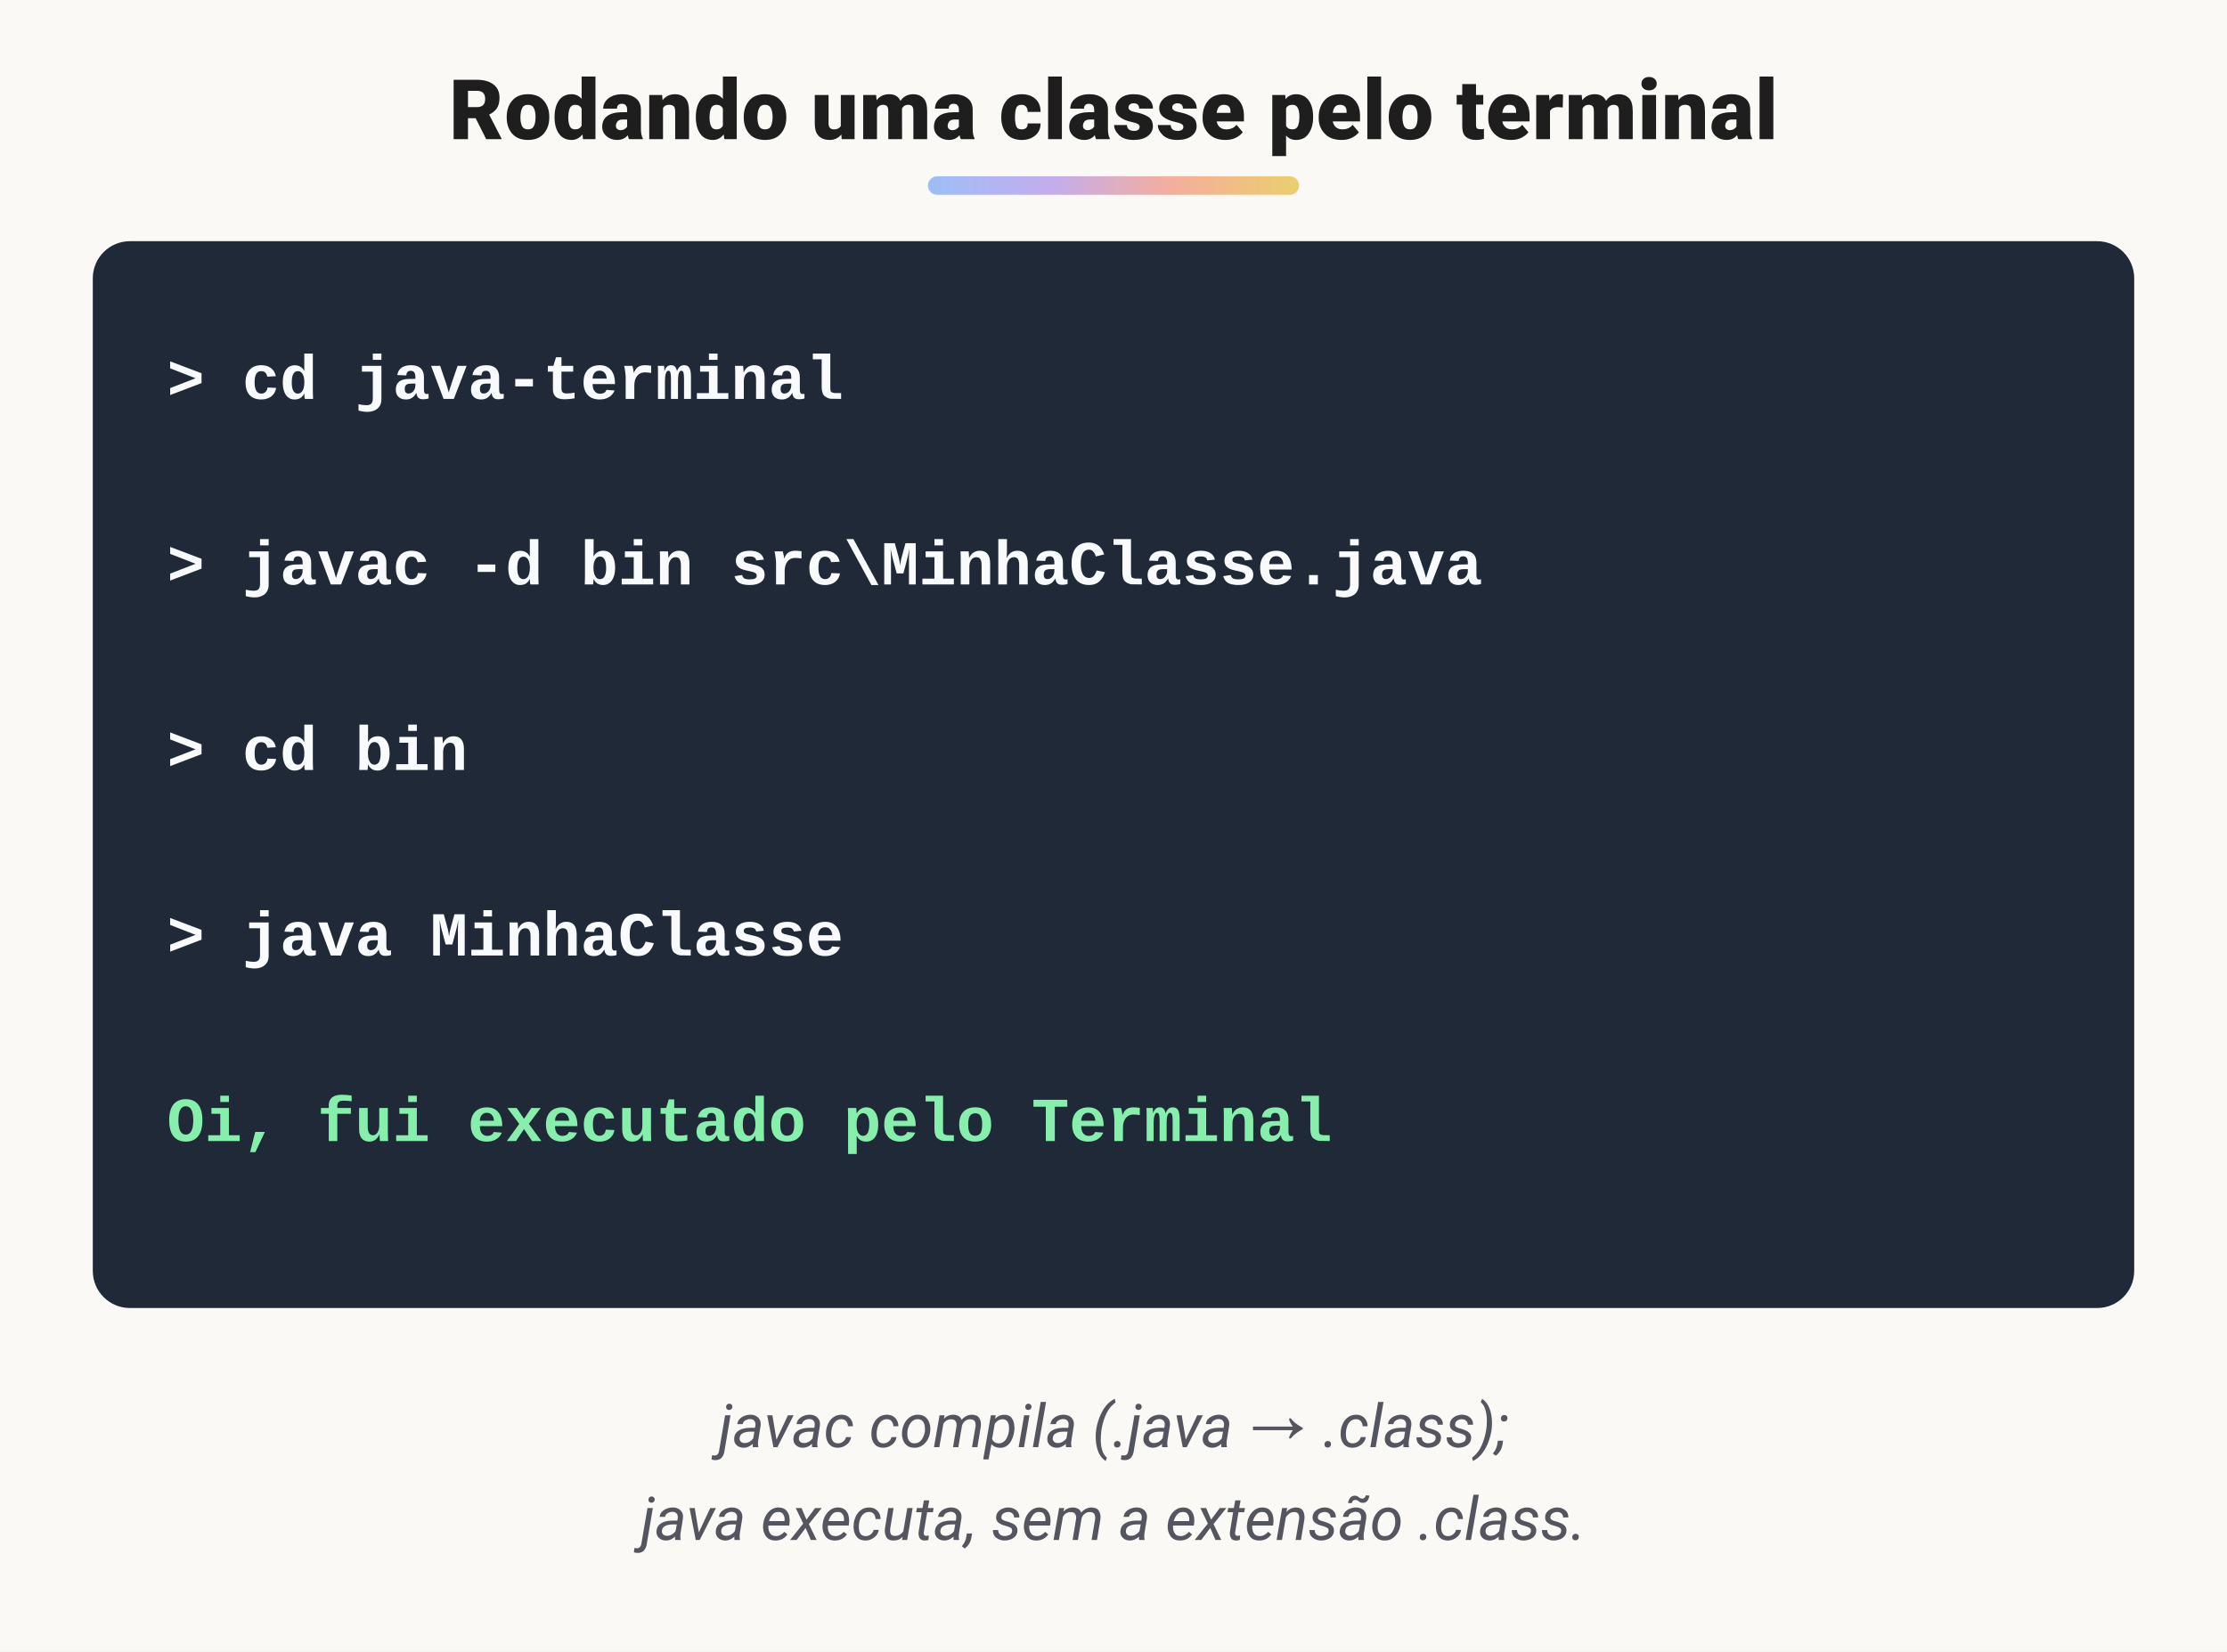
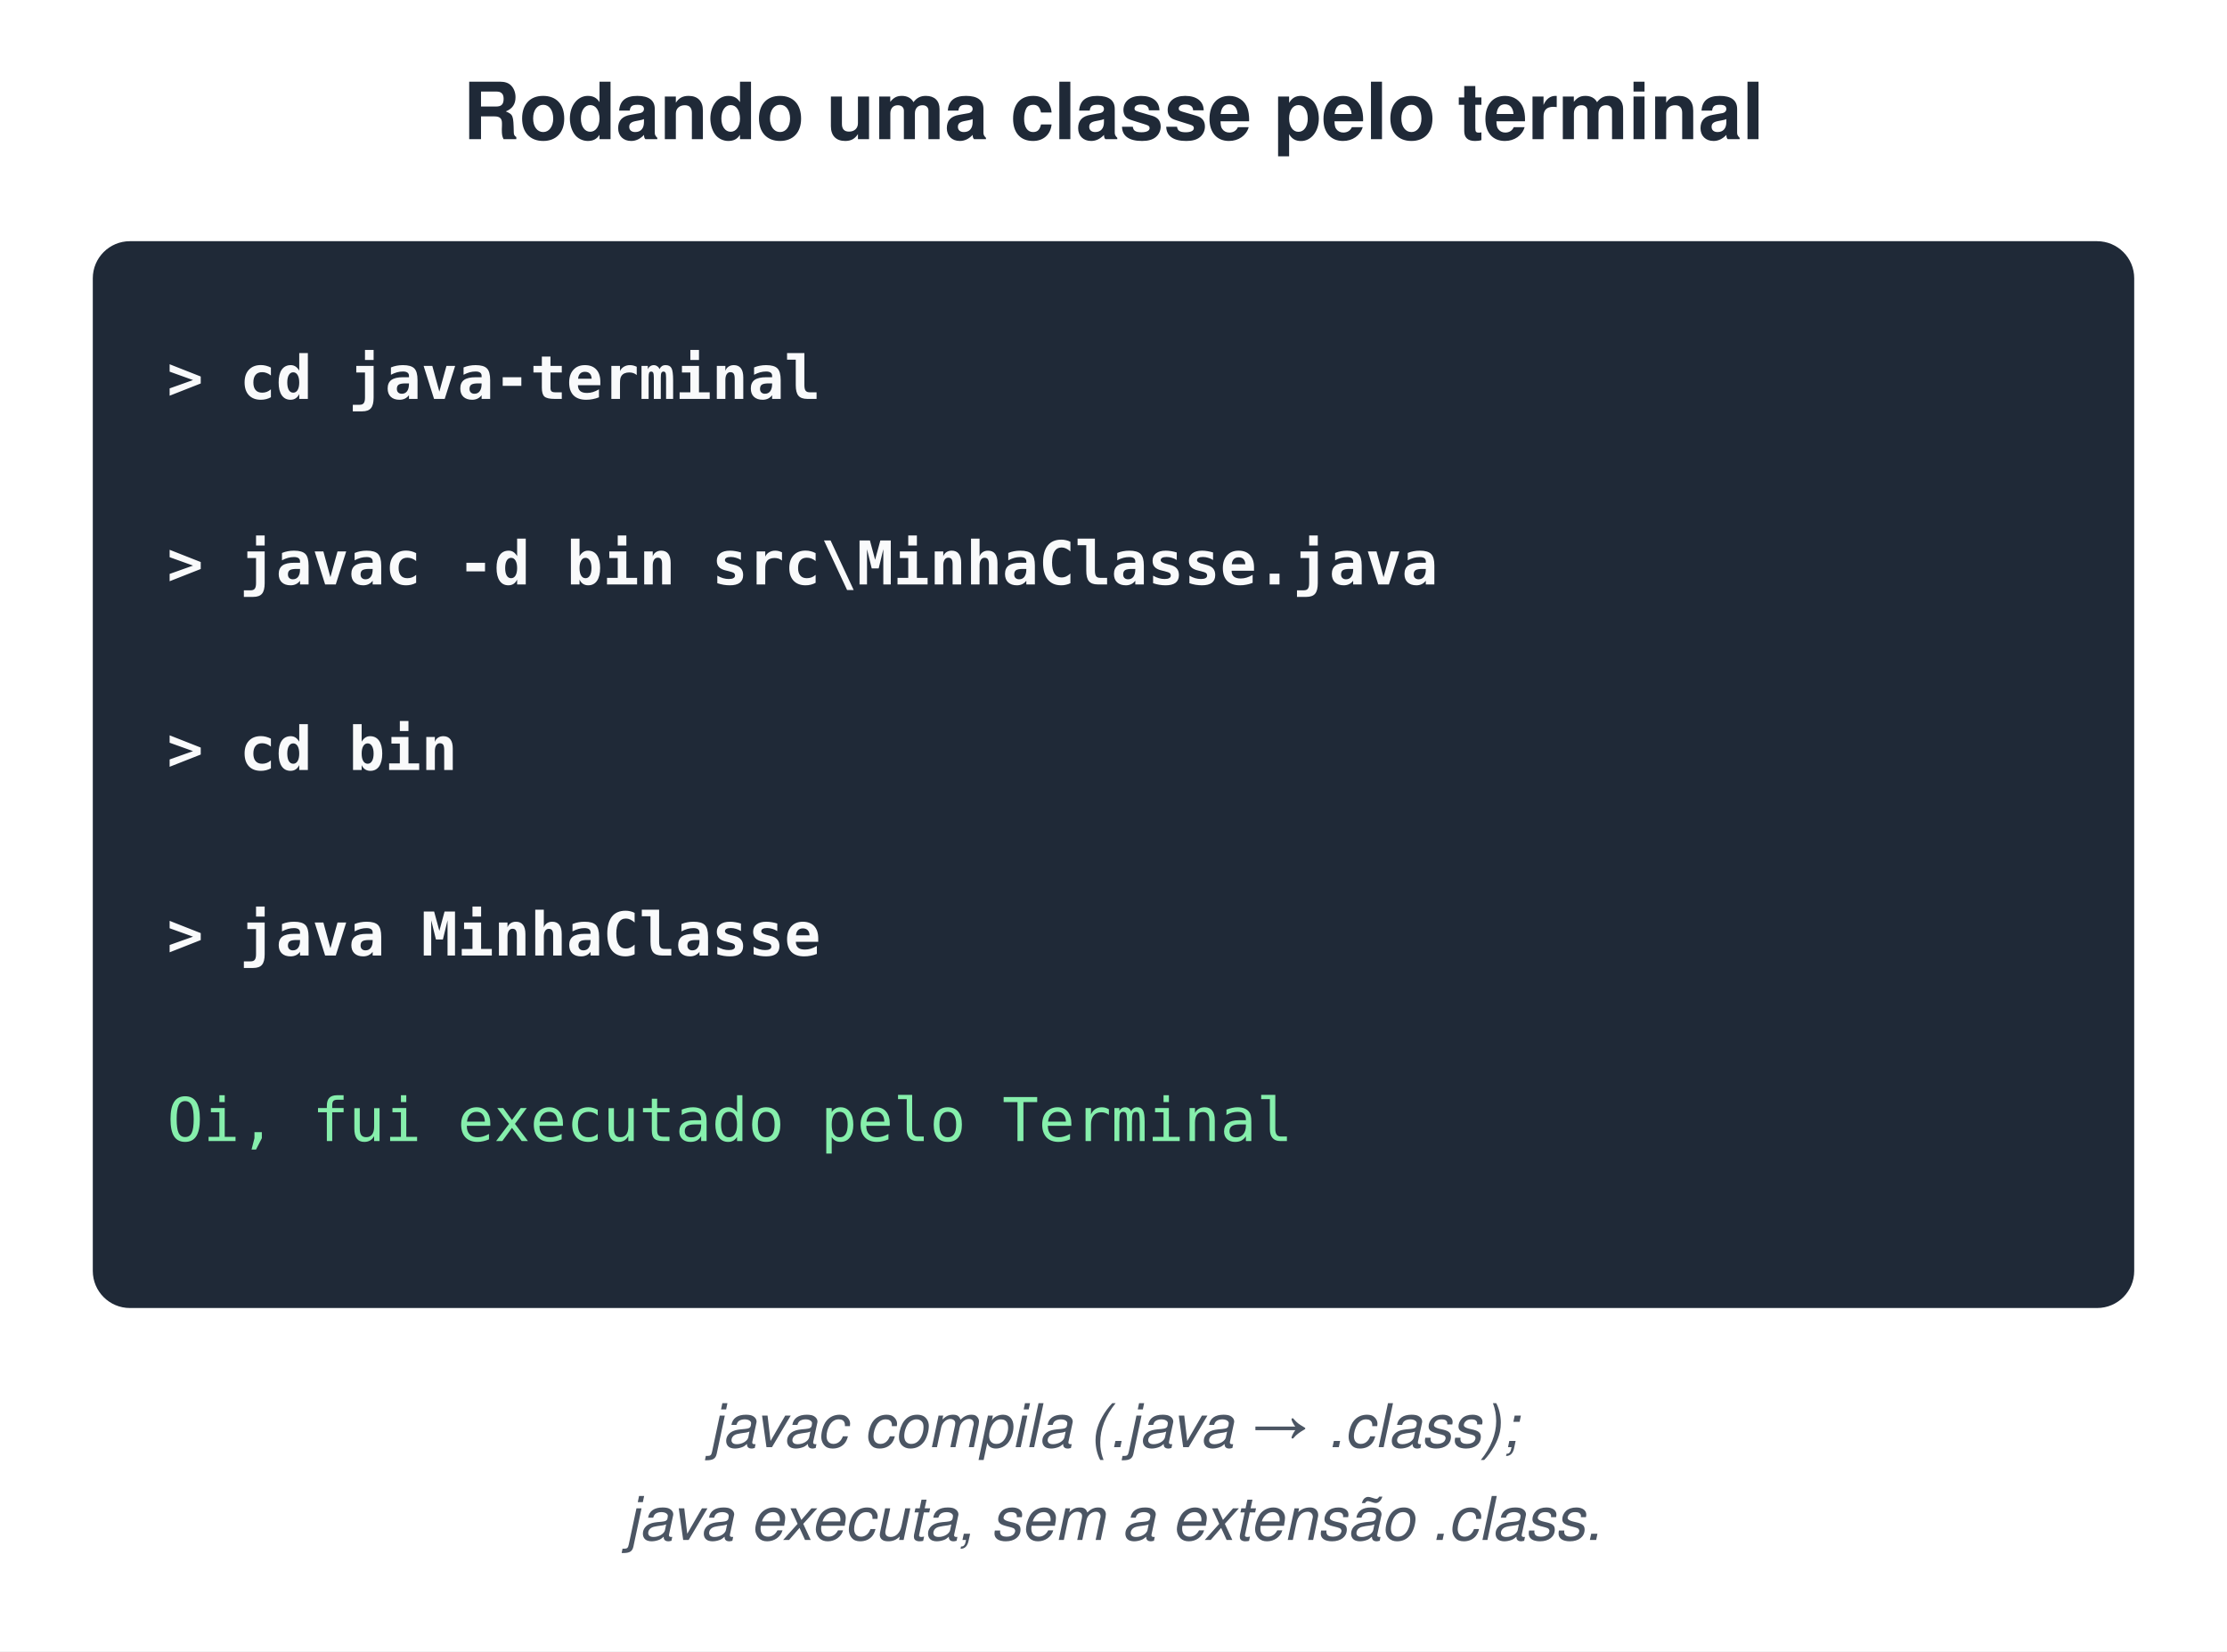
<svg xmlns="http://www.w3.org/2000/svg" width="480" height="356" viewBox="0 0 480 356">
-   <style>text{white-space:pre;font-family:system-ui,-apple-system,'Segoe UI',Roboto,Helvetica,Arial,sans-serif;font-size:14px;fill:#2B2B2B}.t{font-size:18px;font-weight:800;fill:#1E1E1E;letter-spacing:.2px}.b{font-weight:700}.m{font-family:'Courier New',Menlo,Consolas,monospace;font-size:13.5px;font-weight:600}.s{font-size:12.5px;fill:#55555F}.n{font-size:13px;font-style:italic;fill:#55555F}.c{text-anchor:middle}.r{text-anchor:end}.w{fill:#fff}.xB{fill:#E3EEFF;stroke:#9DBEF5}.hB{fill:#2F5FB3;stroke:#2F5FB3}.fB{fill:#2F5FB3}.xG{fill:#DDF5EA;stroke:#94D8B8}.hG{fill:#21835A;stroke:#21835A}.fG{fill:#21835A}.xO{fill:#FFF4CC;stroke:#EBCF6E}.hO{fill:#8A6A00;stroke:#8A6A00}.fO{fill:#8A6A00}.xP{fill:#EEE6FB;stroke:#C3ADEE}.hP{fill:#6B44B8;stroke:#6B44B8}.fP{fill:#6B44B8}.xR{fill:#FFE7E0;stroke:#F5AE9B}.hR{fill:#B4472B;stroke:#B4472B}.fR{fill:#B4472B}.xY{fill:#F3F0EA;stroke:#D9D2C5}.hY{fill:#6F685C;stroke:#6F685C}.fY{fill:#6F685C}.xT{fill:#DDF3F3;stroke:#93D2D2}.hT{fill:#1C7A7A;stroke:#1C7A7A}.fT{fill:#1C7A7A}.xK{fill:#FFE7E0;stroke:#F5AE9B}.hK{fill:#B4472B;stroke:#B4472B}.fK{fill:#B4472B}.xW{fill:#FFFFFF;stroke:#E4DED3}.hW{fill:#8A8478;stroke:#8A8478}.fW{fill:#8A8478}.xZ{fill:#EEE6FB;stroke:#C3ADEE}.hZ{fill:#6B44B8;stroke:#6B44B8}.fZ{fill:#6B44B8}.xV{fill:#FFFFFF;stroke:#E4DED3}.hV{fill:#8A8478;stroke:#8A8478}.fV{fill:#8A8478}rect,ellipse,polygon,circle{stroke-width:2}.l{stroke:#7A7F8C;stroke-width:2.4;fill:none;stroke-dasharray:1.5 6;stroke-linecap:round;stroke-linejoin:round}.d{stroke-dasharray:9 6;stroke-linecap:butt}.sh{fill:#3A3226;opacity:.07;stroke:none}</style>
+   <style>text{white-space:pre;font-family:Helvetica,Arial,sans-serif;font-size:14px;fill:#1F2937}.t{font-size:17px;font-weight:bold}.b{font-weight:bold}.m{font-family:Menlo,Consolas,monospace;font-size:13px}.s{font-size:12.5px;fill:#4B5563}.n{font-size:13px;font-style:italic;fill:#4B5563}.c{text-anchor:middle}.r{text-anchor:end}.xB{fill:#DBEAFE;stroke:#2563EB}.xG{fill:#DCFCE7;stroke:#16A34A}.xO{fill:#FEF3C7;stroke:#D97706}.xP{fill:#EDE9FE;stroke:#7C3AED}.xR{fill:#FEE2E2;stroke:#DC2626}.xY{fill:#F3F4F6;stroke:#9CA3AF}.xW{fill:#fff;stroke:#9CA3AF}.xT{fill:#CCFBF1;stroke:#0D9488}.xK{fill:#FCE7F3;stroke:#DB2777}rect,ellipse,polygon{stroke-width:1.8}.l{stroke:#6B7280;stroke-width:1.8;fill:none}.d{stroke-dasharray:5 4}</style>
  <defs>
-     <linearGradient id="gT0" x1="0" y1="0" x2="1" y2="0">
-       <stop offset="0" stop-color="#9DBEF5" />
-       <stop offset=".33" stop-color="#C3ADEE" />
-       <stop offset=".66" stop-color="#F5AE9B" />
-       <stop offset="1" stop-color="#EBCF6E" />
-     </linearGradient>
-     <marker id="a" viewBox="0 0 10 10" refX="8" refY="5" markerWidth="7" markerHeight="7" orient="auto-start-reverse">
-       <path d="M1,1L9,5L1,9" fill="none" stroke="#7A7F8C" stroke-width="2" stroke-linecap="round" stroke-linejoin="round" />
+     <marker id="a" viewBox="0 0 10 10" refX="9" refY="5" markerWidth="7" markerHeight="7" orient="auto-start-reverse">
+       <path d="M0,0L10,5L0,10z" fill="#6B7280" />
    </marker>
  </defs>
-   <rect width="100%" height="100%" fill="#FAF9F6" />
+   <rect width="100%" height="100%" fill="#fff" />
  <text x="240.0" y="30" class="t c">Rodando uma classe pelo terminal</text>
-   <rect x="200.0" y="38" width="80" height="4" rx="2" fill="url(#gT0)" />
  <rect x="20" y="52" width="440" height="230" rx="8" fill="#1F2937" />
  <text x="36" y="86" class="m b" style="fill:#F9FAFB">&gt; cd java-terminal</text>
  <text x="36" y="126" class="m b" style="fill:#F9FAFB">&gt; javac -d bin src\MinhaClasse.java</text>
  <text x="36" y="166" class="m b" style="fill:#F9FAFB">&gt; cd bin</text>
  <text x="36" y="206" class="m b" style="fill:#F9FAFB">&gt; java MinhaClasse</text>
  <text x="36" y="246" class="m" style="fill:#86EFAC">Oi, fui executado pelo Terminal</text>
  <text x="240.0" y="312" class="n c">javac compila (.java → .class);</text>
  <text x="240.0" y="332" class="n c">java executa, sem a extensão .class.</text>
</svg>
